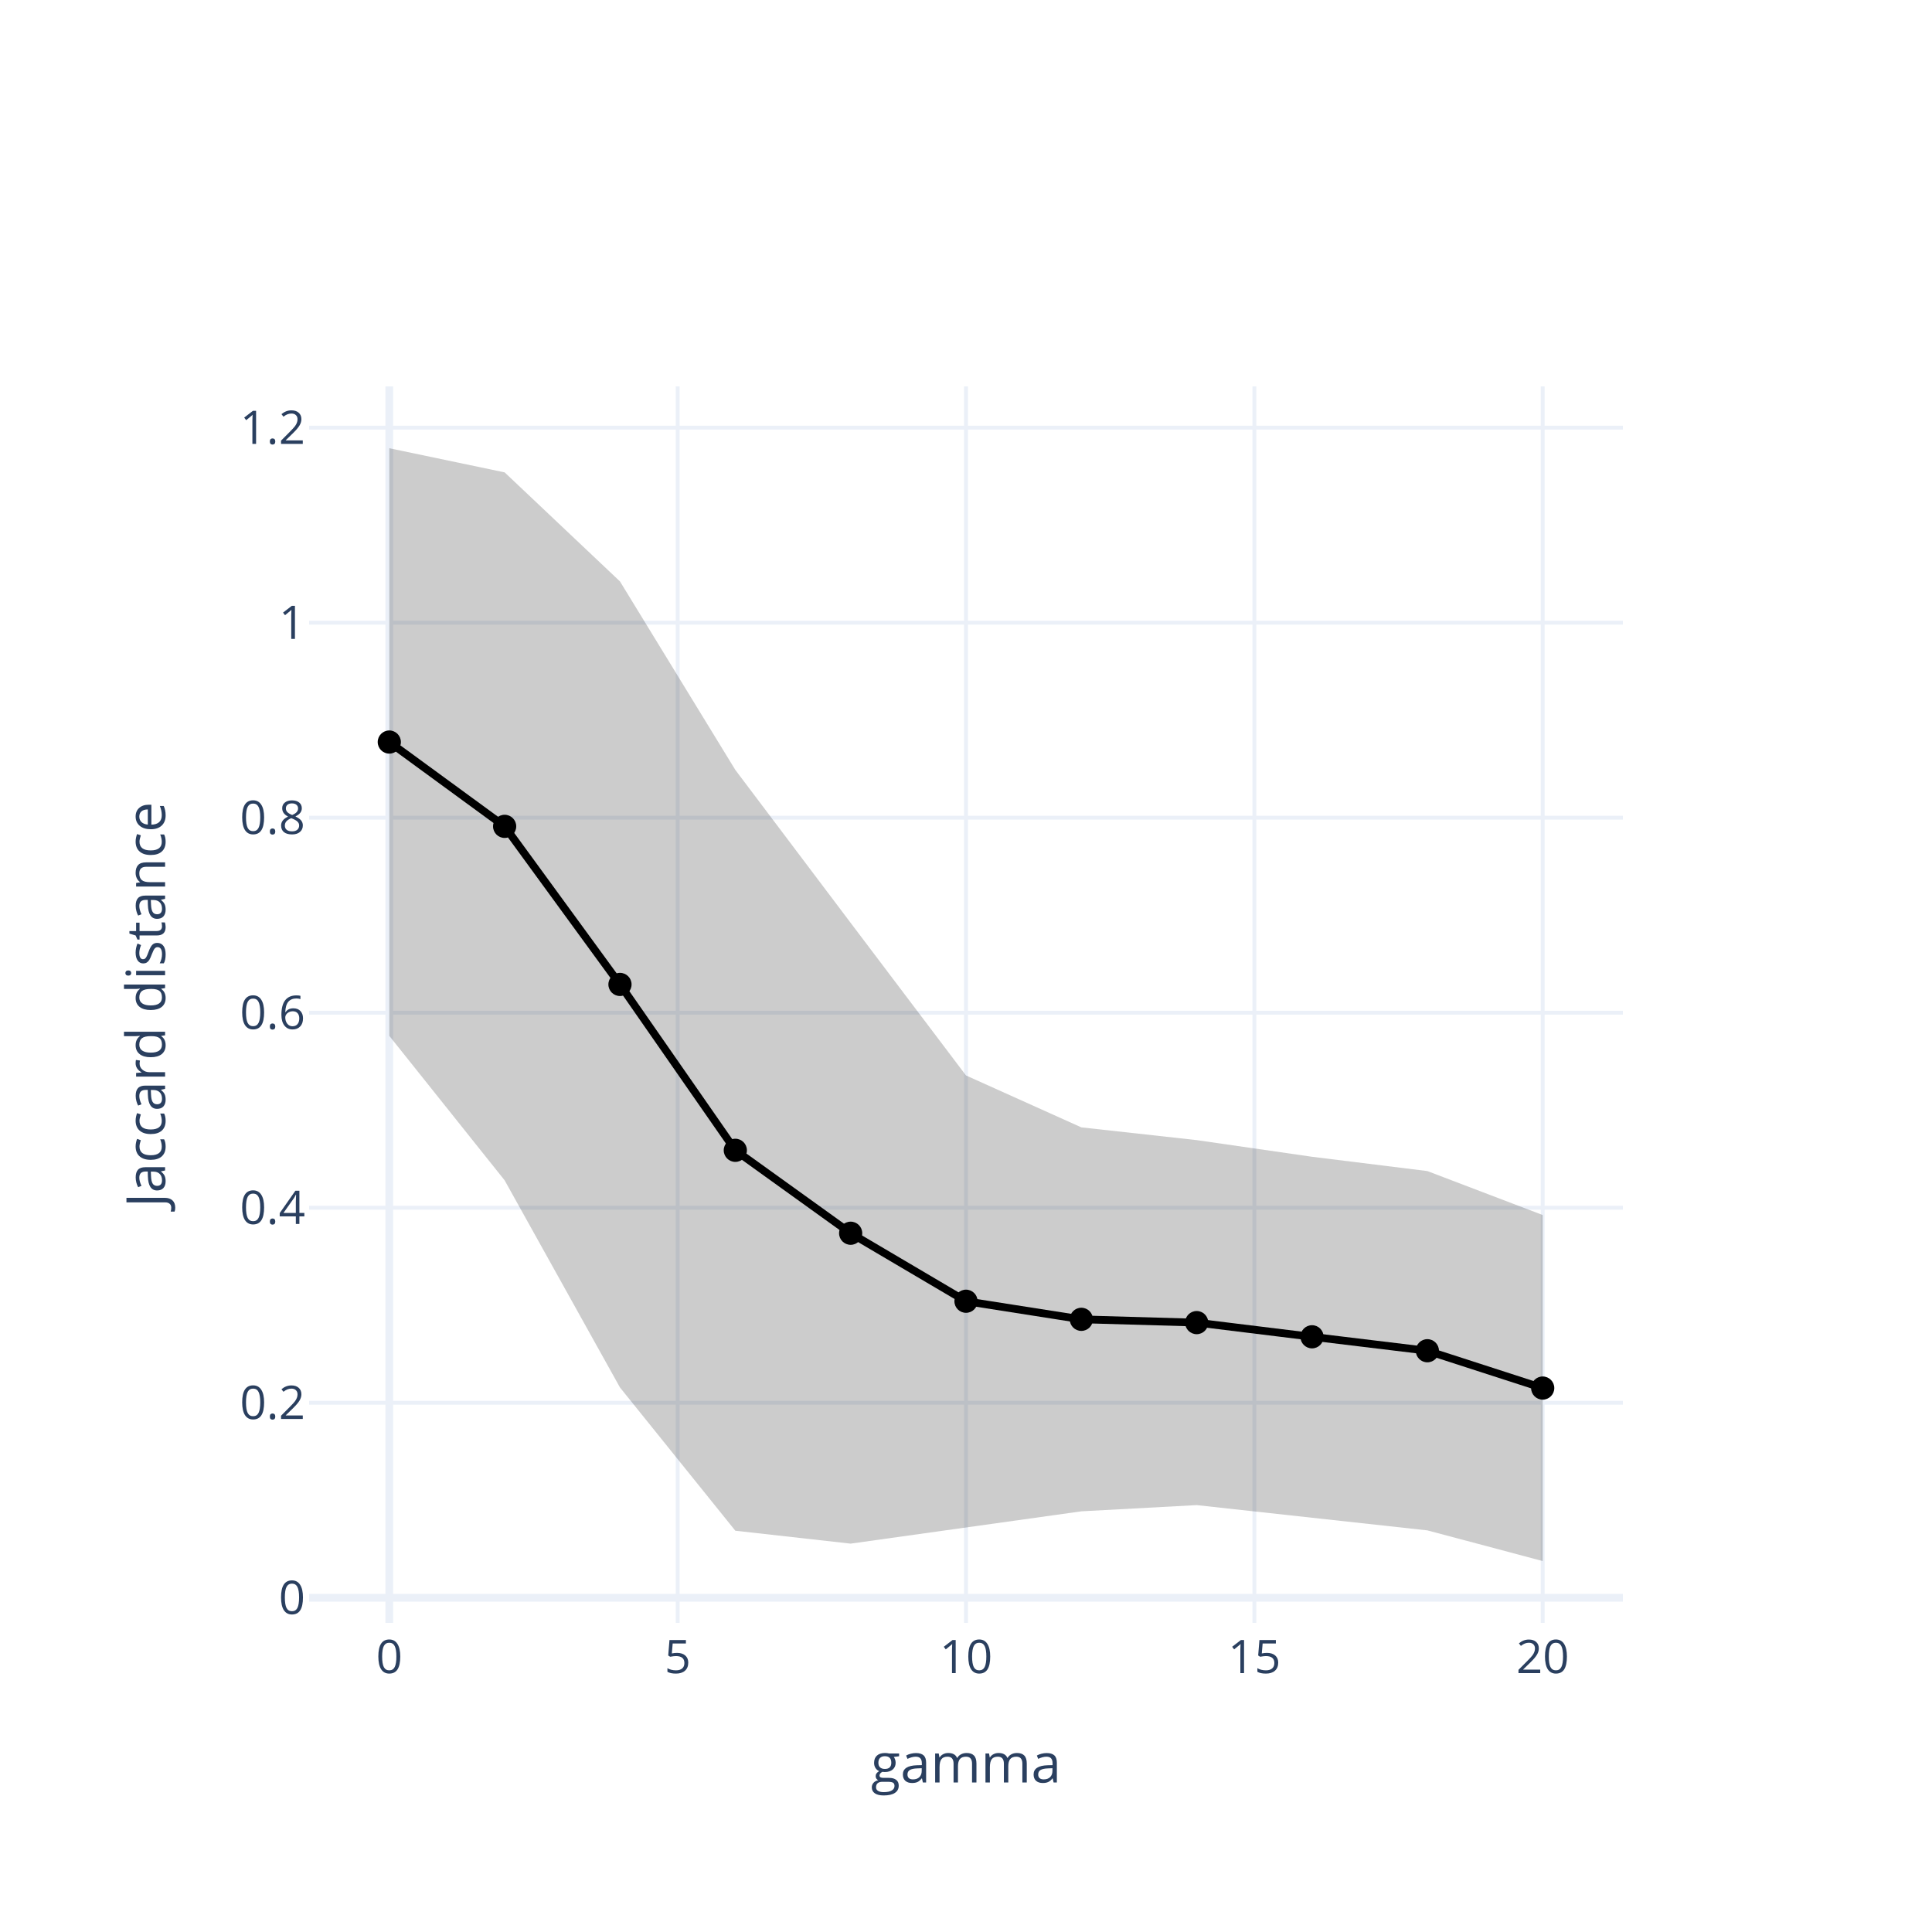
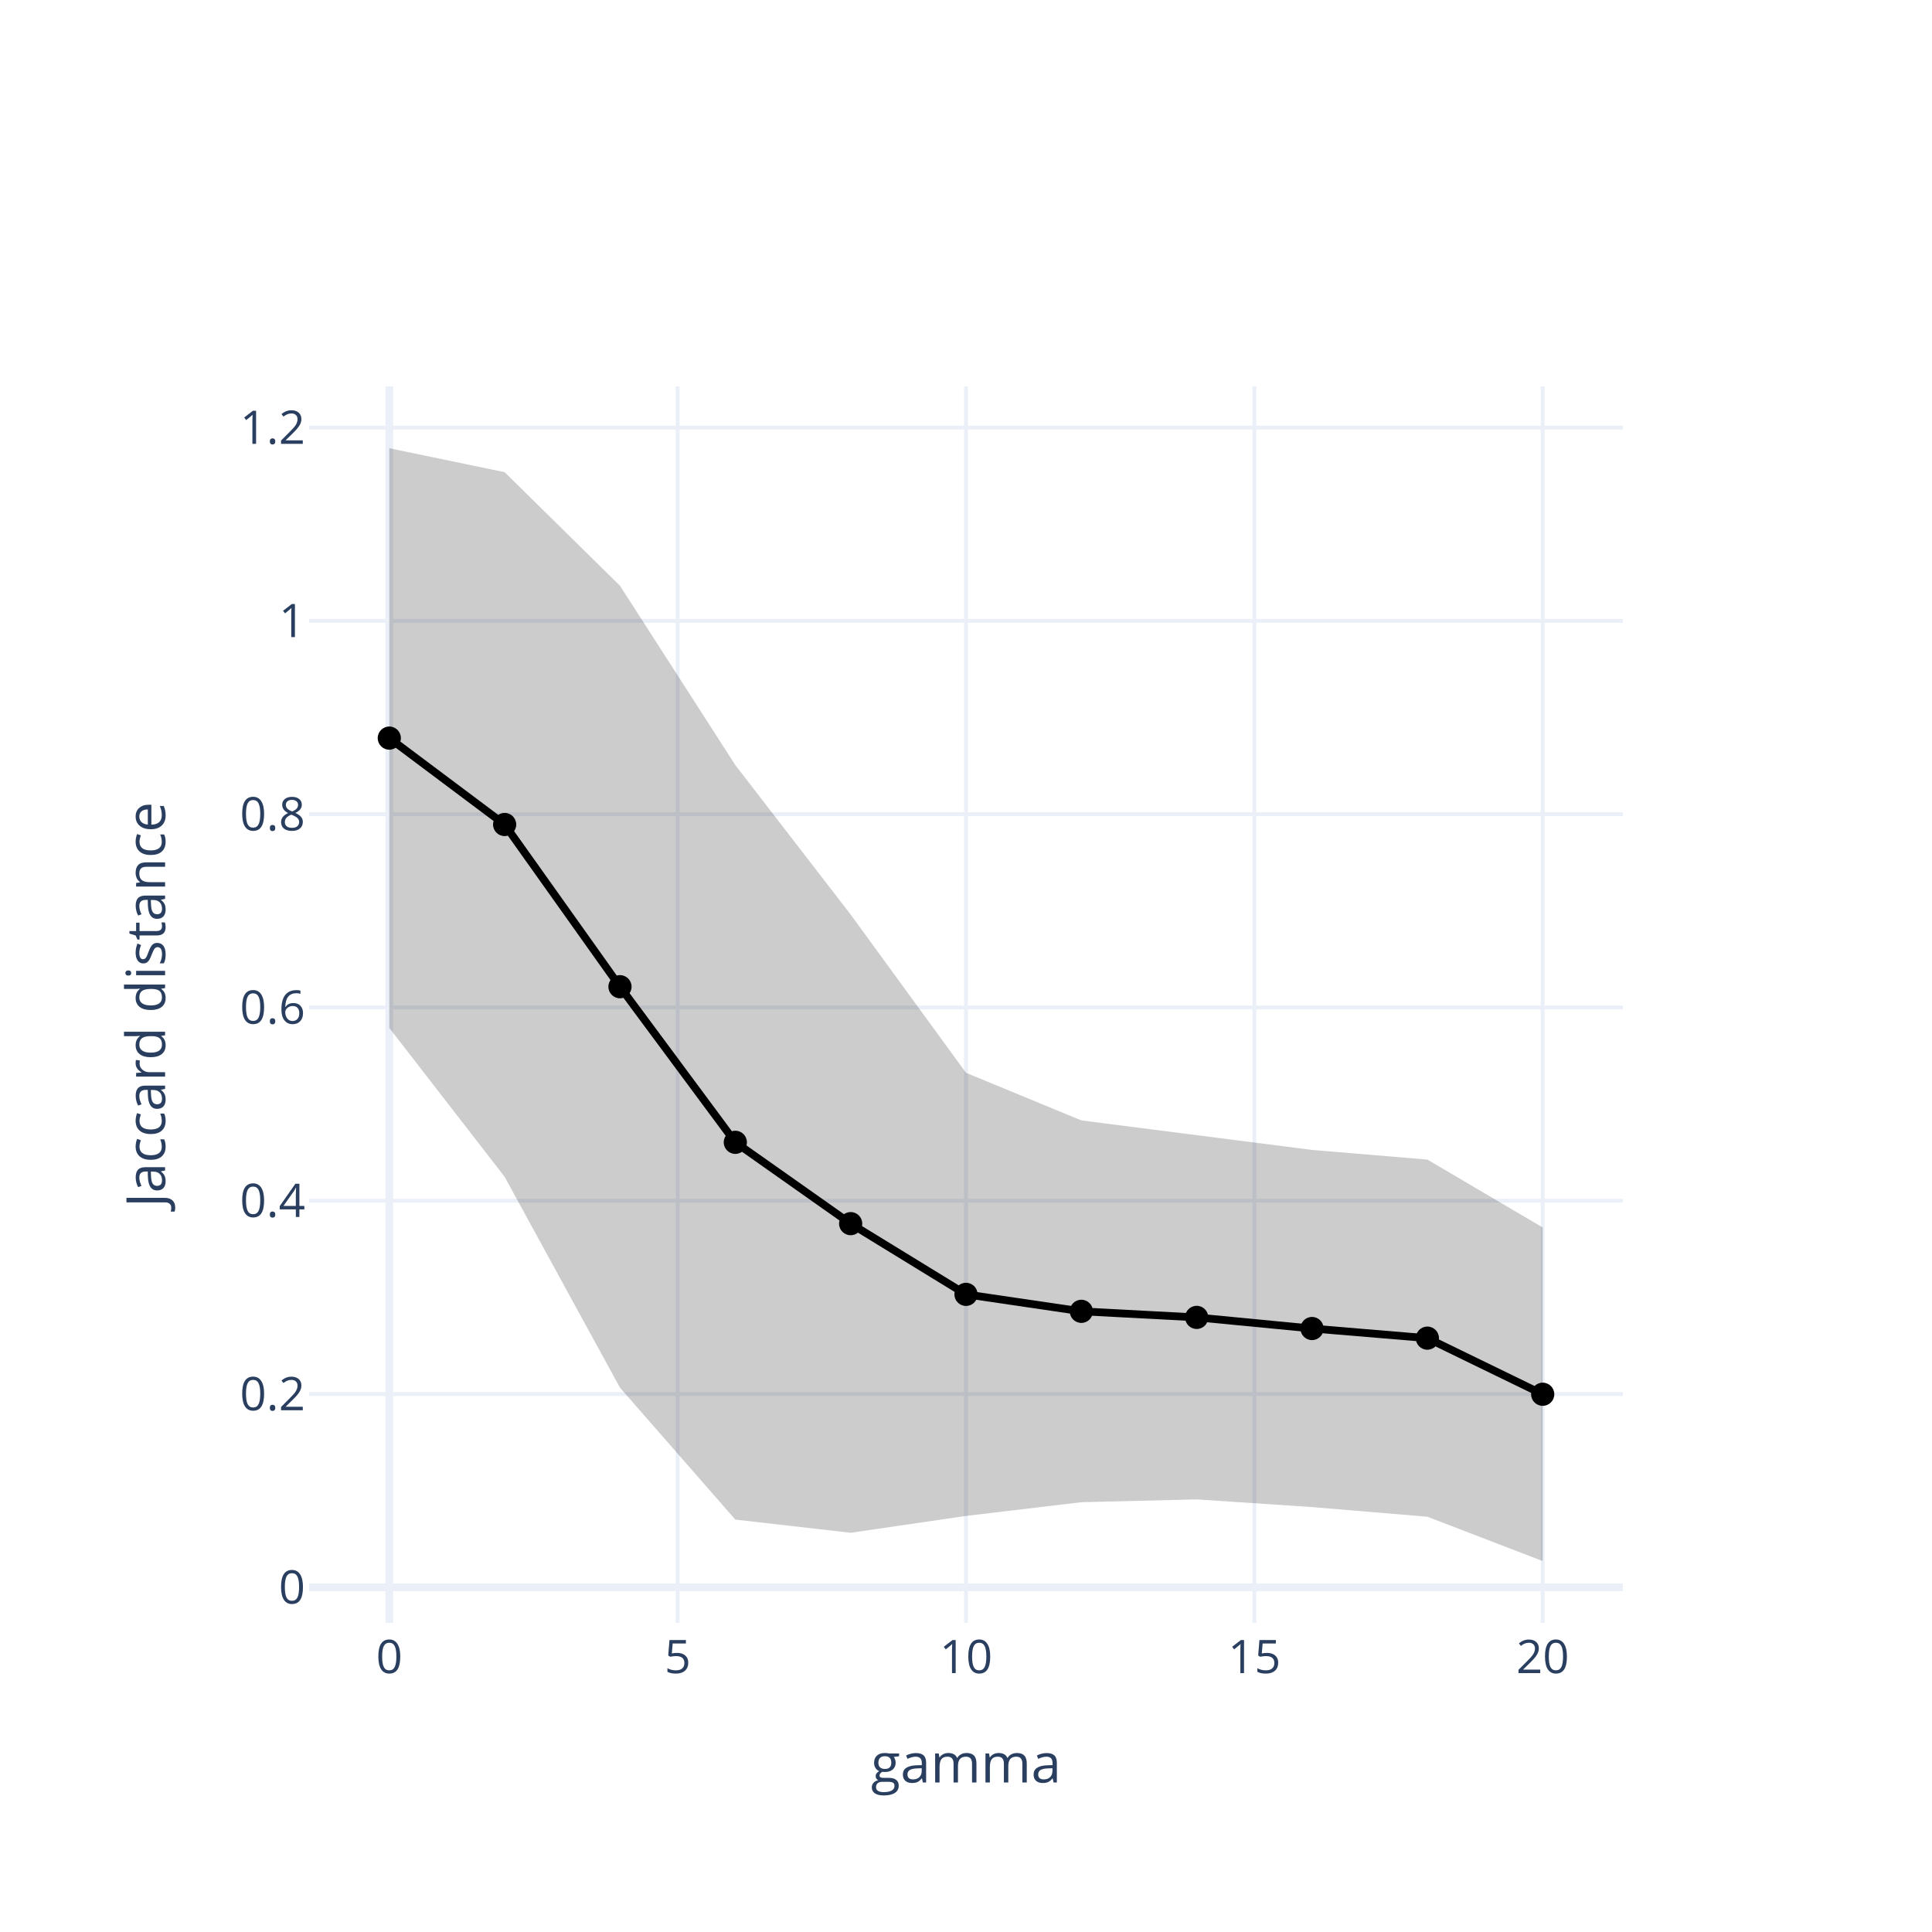
<svg xmlns="http://www.w3.org/2000/svg" class="main-svg" width="500" height="500" style="" viewBox="0 0 500 500">
  <rect x="0" y="0" width="500" height="500" style="fill: rgb(255, 255, 255); fill-opacity: 1;" />
-   <defs id="defs-d0ef31">
+   <defs id="defs-589216">
    <g class="clips">
-       <clipPath id="clipd0ef31xyplot" class="plotclip">
+       <clipPath id="clip589216xyplot" class="plotclip">
        <rect width="340" height="320" />
      </clipPath>
-       <clipPath class="axesclip" id="clipd0ef31x">
+       <clipPath class="axesclip" id="clip589216x">
        <rect x="80" y="0" width="340" height="500" />
      </clipPath>
-       <clipPath class="axesclip" id="clipd0ef31y">
+       <clipPath class="axesclip" id="clip589216y">
        <rect x="0" y="100" width="500" height="320" />
      </clipPath>
-       <clipPath class="axesclip" id="clipd0ef31xy">
+       <clipPath class="axesclip" id="clip589216xy">
        <rect x="80" y="100" width="340" height="320" />
      </clipPath>
    </g>
    <g class="gradients" />
    <g class="patterns" />
  </defs>
  <g class="bglayer" />
  <g class="layer-below">
    <g class="imagelayer" />
    <g class="shapelayer" />
  </g>
  <g class="cartesianlayer">
    <g class="subplot xy">
      <g class="layer-subplot">
        <g class="shapelayer" />
        <g class="imagelayer" />
      </g>
      <g class="minor-gridlayer">
        <g class="x" />
        <g class="y" />
      </g>
      <g class="gridlayer">
        <g class="x">
          <path class="xgrid crisp" transform="translate(175.38,0)" d="M0,100v320" style="stroke: rgb(235, 240, 248); stroke-opacity: 1; stroke-width: 1px;" />
          <path class="xgrid crisp" transform="translate(250,0)" d="M0,100v320" style="stroke: rgb(235, 240, 248); stroke-opacity: 1; stroke-width: 1px;" />
          <path class="xgrid crisp" transform="translate(324.63,0)" d="M0,100v320" style="stroke: rgb(235, 240, 248); stroke-opacity: 1; stroke-width: 1px;" />
          <path class="xgrid crisp" transform="translate(399.25,0)" d="M0,100v320" style="stroke: rgb(235, 240, 248); stroke-opacity: 1; stroke-width: 1px;" />
        </g>
        <g class="y">
-           <path class="ygrid crisp" transform="translate(0,363.03)" d="M80,0h340" style="stroke: rgb(235, 240, 248); stroke-opacity: 1; stroke-width: 1px;" />
-           <path class="ygrid crisp" transform="translate(0,312.56)" d="M80,0h340" style="stroke: rgb(235, 240, 248); stroke-opacity: 1; stroke-width: 1px;" />
-           <path class="ygrid crisp" transform="translate(0,262.09)" d="M80,0h340" style="stroke: rgb(235, 240, 248); stroke-opacity: 1; stroke-width: 1px;" />
-           <path class="ygrid crisp" transform="translate(0,211.62)" d="M80,0h340" style="stroke: rgb(235, 240, 248); stroke-opacity: 1; stroke-width: 1px;" />
-           <path class="ygrid crisp" transform="translate(0,161.15)" d="M80,0h340" style="stroke: rgb(235, 240, 248); stroke-opacity: 1; stroke-width: 1px;" />
-           <path class="ygrid crisp" transform="translate(0,110.68)" d="M80,0h340" style="stroke: rgb(235, 240, 248); stroke-opacity: 1; stroke-width: 1px;" />
+           <path class="ygrid crisp" transform="translate(0,360.77)" d="M80,0h340" style="stroke: rgb(235, 240, 248); stroke-opacity: 1; stroke-width: 1px;" />
+           <path class="ygrid crisp" transform="translate(0,310.75)" d="M80,0h340" style="stroke: rgb(235, 240, 248); stroke-opacity: 1; stroke-width: 1px;" />
+           <path class="ygrid crisp" transform="translate(0,260.73)" d="M80,0h340" style="stroke: rgb(235, 240, 248); stroke-opacity: 1; stroke-width: 1px;" />
+           <path class="ygrid crisp" transform="translate(0,210.71)" d="M80,0h340" style="stroke: rgb(235, 240, 248); stroke-opacity: 1; stroke-width: 1px;" />
+           <path class="ygrid crisp" transform="translate(0,160.68)" d="M80,0h340" style="stroke: rgb(235, 240, 248); stroke-opacity: 1; stroke-width: 1px;" />
+           <path class="ygrid crisp" transform="translate(0,110.66)" d="M80,0h340" style="stroke: rgb(235, 240, 248); stroke-opacity: 1; stroke-width: 1px;" />
        </g>
      </g>
      <g class="zerolinelayer">
        <path class="xzl zl crisp" transform="translate(100.75,0)" d="M0,100v320" style="stroke: rgb(235, 240, 248); stroke-opacity: 1; stroke-width: 2px;" />
-         <path class="yzl zl crisp" transform="translate(0,413.5)" d="M80,0h340" style="stroke: rgb(235, 240, 248); stroke-opacity: 1; stroke-width: 2px;" />
+         <path class="yzl zl crisp" transform="translate(0,410.8)" d="M80,0h340" style="stroke: rgb(235, 240, 248); stroke-opacity: 1; stroke-width: 2px;" />
      </g>
      <g class="layer-between">
        <g class="shapelayer" />
        <g class="imagelayer" />
      </g>
      <path class="xlines-below" />
      <path class="ylines-below" />
      <g class="overlines-below" />
      <g class="xaxislayer-below" />
      <g class="yaxislayer-below" />
      <g class="overaxes-below" />
      <g class="overplot">
-         <g class="xy" transform="translate(80,100)" clip-path="url(#clipd0ef31xyplot)">
+         <g class="xy" transform="translate(80,100)" clip-path="url(#clip589216xyplot)">
          <g class="scatterlayer mlayer">
-             <g class="trace scatter trace6cfb29" style="stroke-miterlimit: 2; opacity: 1;">
+             <g class="trace scatter trace78dbf9" style="stroke-miterlimit: 2; opacity: 1;">
              <g class="fills">
                <g>
-                   <path class="js-fill" d="M20.75,16L50.6,22.25L80.45,50.47L110.3,99.25L140.15,138.84L170,178.33L199.85,191.76L229.7,195.06L259.55,199.37L289.4,203.07L319.25,214.45L319.25,304L289.4,296.06L229.7,289.52L199.85,291.13L140.15,299.49L110.3,296.15L80.45,259.08L50.6,205.47L20.75,168.08Z" style="fill: rgb(0, 0, 0); fill-opacity: 0.2; stroke-width: 0;" />
+                   <path class="js-fill" d="M20.75,16L50.6,22.2L80.45,51.59L110.3,98L140.15,136.69L170,177.64L199.85,189.96L259.55,197.6L289.4,200.1L319.25,217.67L319.25,304L289.4,292.53L259.55,290.03L229.7,288.04L199.85,288.77L170,292.32L140.15,296.68L110.3,293.27L80.45,259.13L50.6,204.56L20.75,166.03Z" style="fill: rgb(0, 0, 0); fill-opacity: 0.2; stroke-width: 0;" />
                </g>
              </g>
              <g class="errorbars" />
              <g class="lines">
-                 <path class="js-line" d="M20.75,16L50.6,22.25L80.45,50.47L110.3,99.25L140.15,138.84L170,178.33L199.85,191.76L229.7,195.06L259.55,199.37L289.4,203.07L319.25,214.45L319.25,304L289.4,296.06L229.7,289.52L199.85,291.13L140.15,299.49L110.3,296.15L80.45,259.08L50.6,205.47L20.75,168.08" style="vector-effect: none; fill: none; stroke: rgb(0, 0, 0); stroke-opacity: 0; stroke-width: 2px; opacity: 1;" />
+                 <path class="js-line" d="M20.75,16L50.6,22.2L80.45,51.59L110.3,98L140.15,136.69L170,177.64L199.85,189.96L259.55,197.6L289.4,200.1L319.25,217.67L319.25,304L289.4,292.53L259.55,290.03L229.7,288.04L199.85,288.77L170,292.32L140.15,296.68L110.3,293.27L80.45,259.13L50.6,204.56L20.75,166.03" style="vector-effect: none; fill: none; stroke: rgb(0, 0, 0); stroke-opacity: 0; stroke-width: 2px; opacity: 1;" />
              </g>
              <g class="points" />
              <g class="text" />
            </g>
-             <g class="trace scatter tracea0b584" style="stroke-miterlimit: 2; opacity: 1;">
+             <g class="trace scatter trace69b566" style="stroke-miterlimit: 2; opacity: 1;">
              <g class="fills" />
              <g class="errorbars" />
              <g class="lines">
-                 <path class="js-line" d="M20.75,92.04L50.6,113.86L80.45,154.77L110.3,197.7L140.15,219.16L170,236.76L199.85,241.44L229.7,242.29L259.55,245.96L289.4,249.57L319.25,259.23" style="vector-effect: none; fill: none; stroke: rgb(0, 0, 0); stroke-opacity: 1; stroke-width: 2px; opacity: 1;" />
+                 <path class="js-line" d="M20.75,91.02L50.6,113.38L80.45,155.36L110.3,195.63L140.15,216.68L170,234.98L199.85,239.37L229.7,240.94L259.55,243.82L289.4,246.31L319.25,260.83" style="vector-effect: none; fill: none; stroke: rgb(0, 0, 0); stroke-opacity: 1; stroke-width: 2px; opacity: 1;" />
              </g>
              <g class="points">
-                 <path class="point" transform="translate(20.75,92.04)" d="M3,0A3,3 0 1,1 0,-3A3,3 0 0,1 3,0Z" style="opacity: 1; stroke-width: 0px; fill: rgb(0, 0, 0); fill-opacity: 1;" />
-                 <path class="point" transform="translate(50.6,113.86)" d="M3,0A3,3 0 1,1 0,-3A3,3 0 0,1 3,0Z" style="opacity: 1; stroke-width: 0px; fill: rgb(0, 0, 0); fill-opacity: 1;" />
-                 <path class="point" transform="translate(80.45,154.77)" d="M3,0A3,3 0 1,1 0,-3A3,3 0 0,1 3,0Z" style="opacity: 1; stroke-width: 0px; fill: rgb(0, 0, 0); fill-opacity: 1;" />
-                 <path class="point" transform="translate(110.3,197.7)" d="M3,0A3,3 0 1,1 0,-3A3,3 0 0,1 3,0Z" style="opacity: 1; stroke-width: 0px; fill: rgb(0, 0, 0); fill-opacity: 1;" />
-                 <path class="point" transform="translate(140.15,219.16)" d="M3,0A3,3 0 1,1 0,-3A3,3 0 0,1 3,0Z" style="opacity: 1; stroke-width: 0px; fill: rgb(0, 0, 0); fill-opacity: 1;" />
-                 <path class="point" transform="translate(170,236.76)" d="M3,0A3,3 0 1,1 0,-3A3,3 0 0,1 3,0Z" style="opacity: 1; stroke-width: 0px; fill: rgb(0, 0, 0); fill-opacity: 1;" />
-                 <path class="point" transform="translate(199.85,241.44)" d="M3,0A3,3 0 1,1 0,-3A3,3 0 0,1 3,0Z" style="opacity: 1; stroke-width: 0px; fill: rgb(0, 0, 0); fill-opacity: 1;" />
-                 <path class="point" transform="translate(229.7,242.29)" d="M3,0A3,3 0 1,1 0,-3A3,3 0 0,1 3,0Z" style="opacity: 1; stroke-width: 0px; fill: rgb(0, 0, 0); fill-opacity: 1;" />
-                 <path class="point" transform="translate(259.55,245.96)" d="M3,0A3,3 0 1,1 0,-3A3,3 0 0,1 3,0Z" style="opacity: 1; stroke-width: 0px; fill: rgb(0, 0, 0); fill-opacity: 1;" />
-                 <path class="point" transform="translate(289.4,249.57)" d="M3,0A3,3 0 1,1 0,-3A3,3 0 0,1 3,0Z" style="opacity: 1; stroke-width: 0px; fill: rgb(0, 0, 0); fill-opacity: 1;" />
-                 <path class="point" transform="translate(319.25,259.23)" d="M3,0A3,3 0 1,1 0,-3A3,3 0 0,1 3,0Z" style="opacity: 1; stroke-width: 0px; fill: rgb(0, 0, 0); fill-opacity: 1;" />
+                 <path class="point" transform="translate(20.75,91.02)" d="M3,0A3,3 0 1,1 0,-3A3,3 0 0,1 3,0Z" style="opacity: 1; stroke-width: 0px; fill: rgb(0, 0, 0); fill-opacity: 1;" />
+                 <path class="point" transform="translate(50.6,113.38)" d="M3,0A3,3 0 1,1 0,-3A3,3 0 0,1 3,0Z" style="opacity: 1; stroke-width: 0px; fill: rgb(0, 0, 0); fill-opacity: 1;" />
+                 <path class="point" transform="translate(80.45,155.36)" d="M3,0A3,3 0 1,1 0,-3A3,3 0 0,1 3,0Z" style="opacity: 1; stroke-width: 0px; fill: rgb(0, 0, 0); fill-opacity: 1;" />
+                 <path class="point" transform="translate(110.3,195.63)" d="M3,0A3,3 0 1,1 0,-3A3,3 0 0,1 3,0Z" style="opacity: 1; stroke-width: 0px; fill: rgb(0, 0, 0); fill-opacity: 1;" />
+                 <path class="point" transform="translate(140.15,216.68)" d="M3,0A3,3 0 1,1 0,-3A3,3 0 0,1 3,0Z" style="opacity: 1; stroke-width: 0px; fill: rgb(0, 0, 0); fill-opacity: 1;" />
+                 <path class="point" transform="translate(170,234.98)" d="M3,0A3,3 0 1,1 0,-3A3,3 0 0,1 3,0Z" style="opacity: 1; stroke-width: 0px; fill: rgb(0, 0, 0); fill-opacity: 1;" />
+                 <path class="point" transform="translate(199.85,239.37)" d="M3,0A3,3 0 1,1 0,-3A3,3 0 0,1 3,0Z" style="opacity: 1; stroke-width: 0px; fill: rgb(0, 0, 0); fill-opacity: 1;" />
+                 <path class="point" transform="translate(229.7,240.94)" d="M3,0A3,3 0 1,1 0,-3A3,3 0 0,1 3,0Z" style="opacity: 1; stroke-width: 0px; fill: rgb(0, 0, 0); fill-opacity: 1;" />
+                 <path class="point" transform="translate(259.55,243.82)" d="M3,0A3,3 0 1,1 0,-3A3,3 0 0,1 3,0Z" style="opacity: 1; stroke-width: 0px; fill: rgb(0, 0, 0); fill-opacity: 1;" />
+                 <path class="point" transform="translate(289.4,246.31)" d="M3,0A3,3 0 1,1 0,-3A3,3 0 0,1 3,0Z" style="opacity: 1; stroke-width: 0px; fill: rgb(0, 0, 0); fill-opacity: 1;" />
+                 <path class="point" transform="translate(319.25,260.83)" d="M3,0A3,3 0 1,1 0,-3A3,3 0 0,1 3,0Z" style="opacity: 1; stroke-width: 0px; fill: rgb(0, 0, 0); fill-opacity: 1;" />
              </g>
              <g class="text" />
            </g>
          </g>
        </g>
      </g>
      <g class="zerolinelayer-above" />
      <path class="xlines-above crisp" d="M0,0" style="fill: none;" />
      <path class="ylines-above crisp" d="M0,0" style="fill: none;" />
      <g class="overlines-above" />
      <g class="xaxislayer-above">
        <g class="xtick">
          <text text-anchor="middle" x="0" y="433" transform="translate(100.75,0)" style="font-family: 'Open Sans', verdana, arial, sans-serif; font-size: 12px; fill: rgb(42, 63, 95); fill-opacity: 1; white-space: pre;">0</text>
        </g>
        <g class="xtick">
          <text text-anchor="middle" x="0" y="433" style="font-family: 'Open Sans', verdana, arial, sans-serif; font-size: 12px; fill: rgb(42, 63, 95); fill-opacity: 1; white-space: pre;" transform="translate(175.38,0)">5</text>
        </g>
        <g class="xtick">
          <text text-anchor="middle" x="0" y="433" style="font-family: 'Open Sans', verdana, arial, sans-serif; font-size: 12px; fill: rgb(42, 63, 95); fill-opacity: 1; white-space: pre;" transform="translate(250,0)">10</text>
        </g>
        <g class="xtick">
          <text text-anchor="middle" x="0" y="433" style="font-family: 'Open Sans', verdana, arial, sans-serif; font-size: 12px; fill: rgb(42, 63, 95); fill-opacity: 1; white-space: pre;" transform="translate(324.63,0)">15</text>
        </g>
        <g class="xtick">
          <text text-anchor="middle" x="0" y="433" style="font-family: 'Open Sans', verdana, arial, sans-serif; font-size: 12px; fill: rgb(42, 63, 95); fill-opacity: 1; white-space: pre;" transform="translate(399.25,0)">20</text>
        </g>
      </g>
      <g class="yaxislayer-above">
        <g class="ytick">
-           <text text-anchor="end" x="79" y="4.2" transform="translate(0,413.5)" style="font-family: 'Open Sans', verdana, arial, sans-serif; font-size: 12px; fill: rgb(42, 63, 95); fill-opacity: 1; white-space: pre;">0</text>
+           <text text-anchor="end" x="79" y="4.2" transform="translate(0,410.8)" style="font-family: 'Open Sans', verdana, arial, sans-serif; font-size: 12px; fill: rgb(42, 63, 95); fill-opacity: 1; white-space: pre;">0</text>
        </g>
        <g class="ytick">
-           <text text-anchor="end" x="79" y="4.2" style="font-family: 'Open Sans', verdana, arial, sans-serif; font-size: 12px; fill: rgb(42, 63, 95); fill-opacity: 1; white-space: pre;" transform="translate(0,363.03)">0.2</text>
+           <text text-anchor="end" x="79" y="4.2" style="font-family: 'Open Sans', verdana, arial, sans-serif; font-size: 12px; fill: rgb(42, 63, 95); fill-opacity: 1; white-space: pre;" transform="translate(0,360.77)">0.2</text>
        </g>
        <g class="ytick">
-           <text text-anchor="end" x="79" y="4.2" style="font-family: 'Open Sans', verdana, arial, sans-serif; font-size: 12px; fill: rgb(42, 63, 95); fill-opacity: 1; white-space: pre;" transform="translate(0,312.56)">0.4</text>
+           <text text-anchor="end" x="79" y="4.2" style="font-family: 'Open Sans', verdana, arial, sans-serif; font-size: 12px; fill: rgb(42, 63, 95); fill-opacity: 1; white-space: pre;" transform="translate(0,310.75)">0.4</text>
        </g>
        <g class="ytick">
-           <text text-anchor="end" x="79" y="4.2" style="font-family: 'Open Sans', verdana, arial, sans-serif; font-size: 12px; fill: rgb(42, 63, 95); fill-opacity: 1; white-space: pre;" transform="translate(0,262.09)">0.6</text>
+           <text text-anchor="end" x="79" y="4.2" style="font-family: 'Open Sans', verdana, arial, sans-serif; font-size: 12px; fill: rgb(42, 63, 95); fill-opacity: 1; white-space: pre;" transform="translate(0,260.73)">0.6</text>
        </g>
        <g class="ytick">
-           <text text-anchor="end" x="79" y="4.2" style="font-family: 'Open Sans', verdana, arial, sans-serif; font-size: 12px; fill: rgb(42, 63, 95); fill-opacity: 1; white-space: pre;" transform="translate(0,211.62)">0.8</text>
+           <text text-anchor="end" x="79" y="4.2" style="font-family: 'Open Sans', verdana, arial, sans-serif; font-size: 12px; fill: rgb(42, 63, 95); fill-opacity: 1; white-space: pre;" transform="translate(0,210.71)">0.8</text>
        </g>
        <g class="ytick">
-           <text text-anchor="end" x="79" y="4.2" style="font-family: 'Open Sans', verdana, arial, sans-serif; font-size: 12px; fill: rgb(42, 63, 95); fill-opacity: 1; white-space: pre;" transform="translate(0,161.15)">1</text>
+           <text text-anchor="end" x="79" y="4.2" style="font-family: 'Open Sans', verdana, arial, sans-serif; font-size: 12px; fill: rgb(42, 63, 95); fill-opacity: 1; white-space: pre;" transform="translate(0,160.68)">1</text>
        </g>
        <g class="ytick">
-           <text text-anchor="end" x="79" y="4.2" style="font-family: 'Open Sans', verdana, arial, sans-serif; font-size: 12px; fill: rgb(42, 63, 95); fill-opacity: 1; white-space: pre;" transform="translate(0,110.68)">1.2</text>
+           <text text-anchor="end" x="79" y="4.2" style="font-family: 'Open Sans', verdana, arial, sans-serif; font-size: 12px; fill: rgb(42, 63, 95); fill-opacity: 1; white-space: pre;" transform="translate(0,110.66)">1.2</text>
        </g>
      </g>
      <g class="overaxes-above" />
    </g>
  </g>
  <g class="polarlayer" />
  <g class="smithlayer" />
  <g class="ternarylayer" />
  <g class="geolayer" />
  <g class="funnelarealayer" />
  <g class="pielayer" />
  <g class="iciclelayer" />
  <g class="treemaplayer" />
  <g class="sunburstlayer" />
  <g class="glimages" />
-   <defs id="topdefs-d0ef31">
+   <defs id="topdefs-589216">
    <g class="clips" />
  </defs>
  <g class="layer-above">
    <g class="imagelayer" />
    <g class="shapelayer" />
  </g>
  <g class="infolayer">
    <g class="g-gtitle" />
    <g class="g-xtitle">
      <text class="xtitle" x="250" y="461.3" text-anchor="middle" style="opacity: 1; font-family: 'Open Sans', verdana, arial, sans-serif; font-size: 14px; fill: rgb(42, 63, 95); fill-opacity: 1; white-space: pre;">gamma</text>
    </g>
    <g class="g-ytitle">
      <text class="ytitle" transform="rotate(-90,42.725,260)" x="42.725" y="260" text-anchor="middle" style="opacity: 1; font-family: 'Open Sans', verdana, arial, sans-serif; font-size: 14px; fill: rgb(42, 63, 95); fill-opacity: 1; white-space: pre;">Jaccard distance</text>
    </g>
  </g>
</svg>
